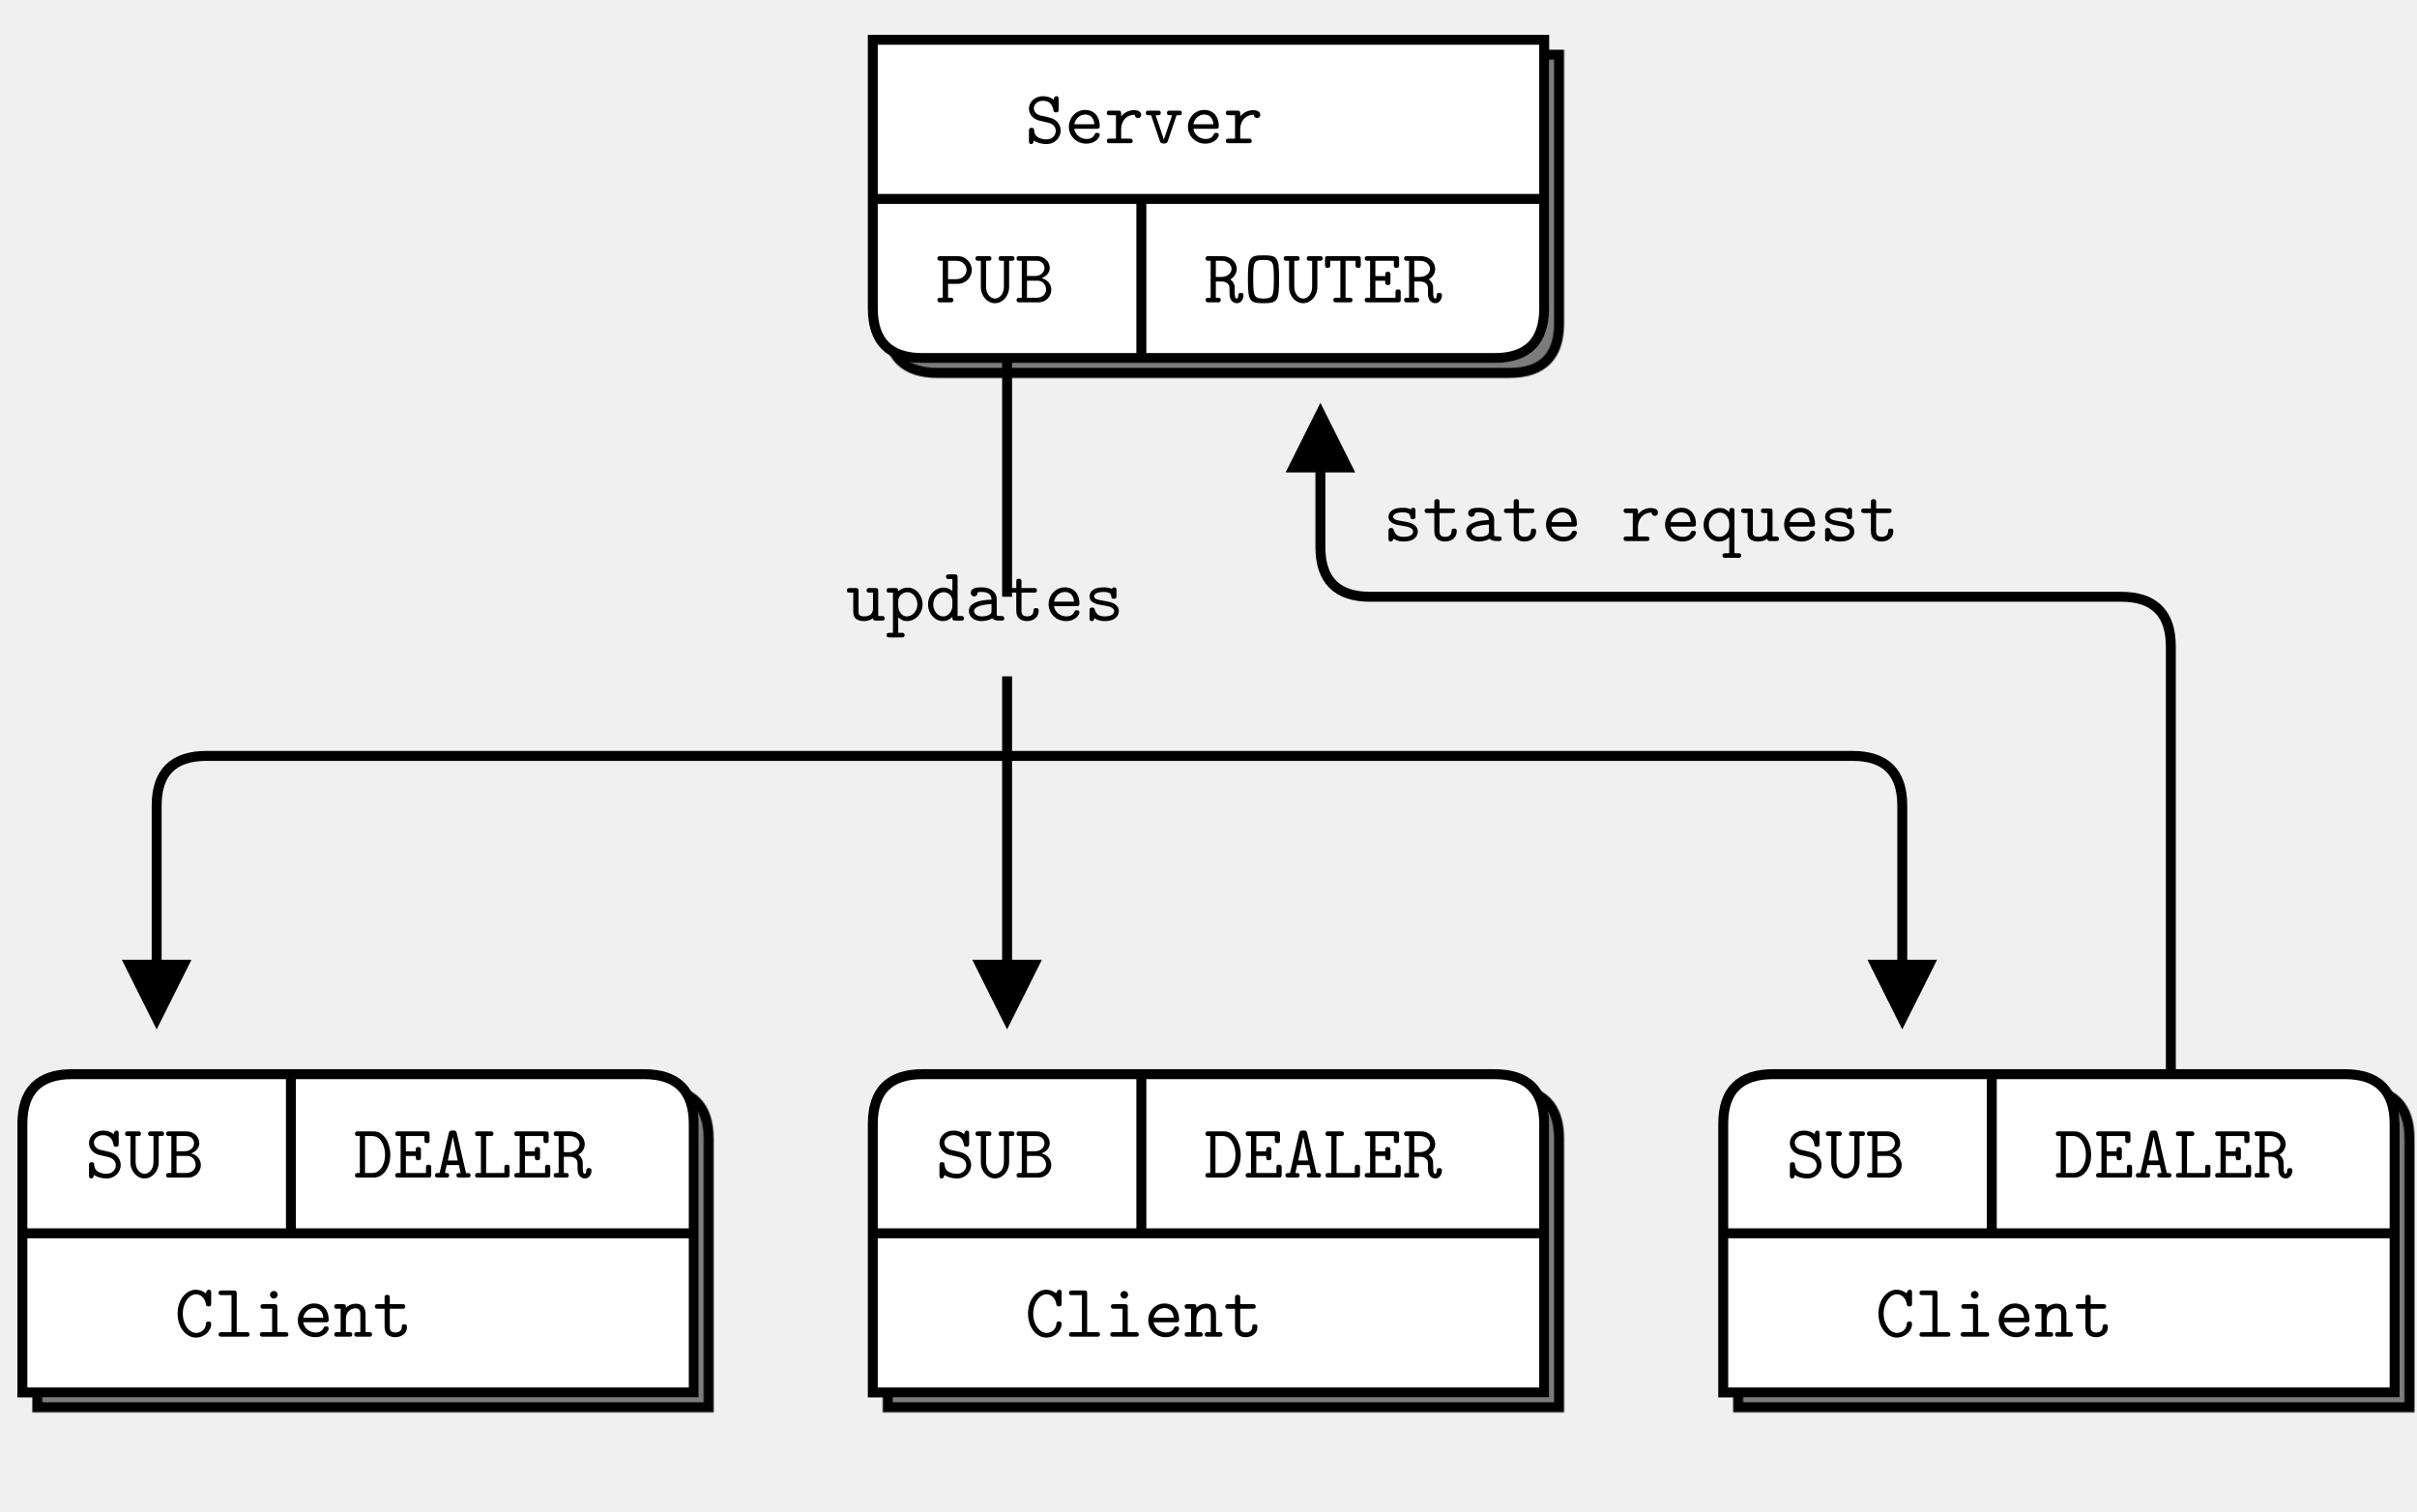
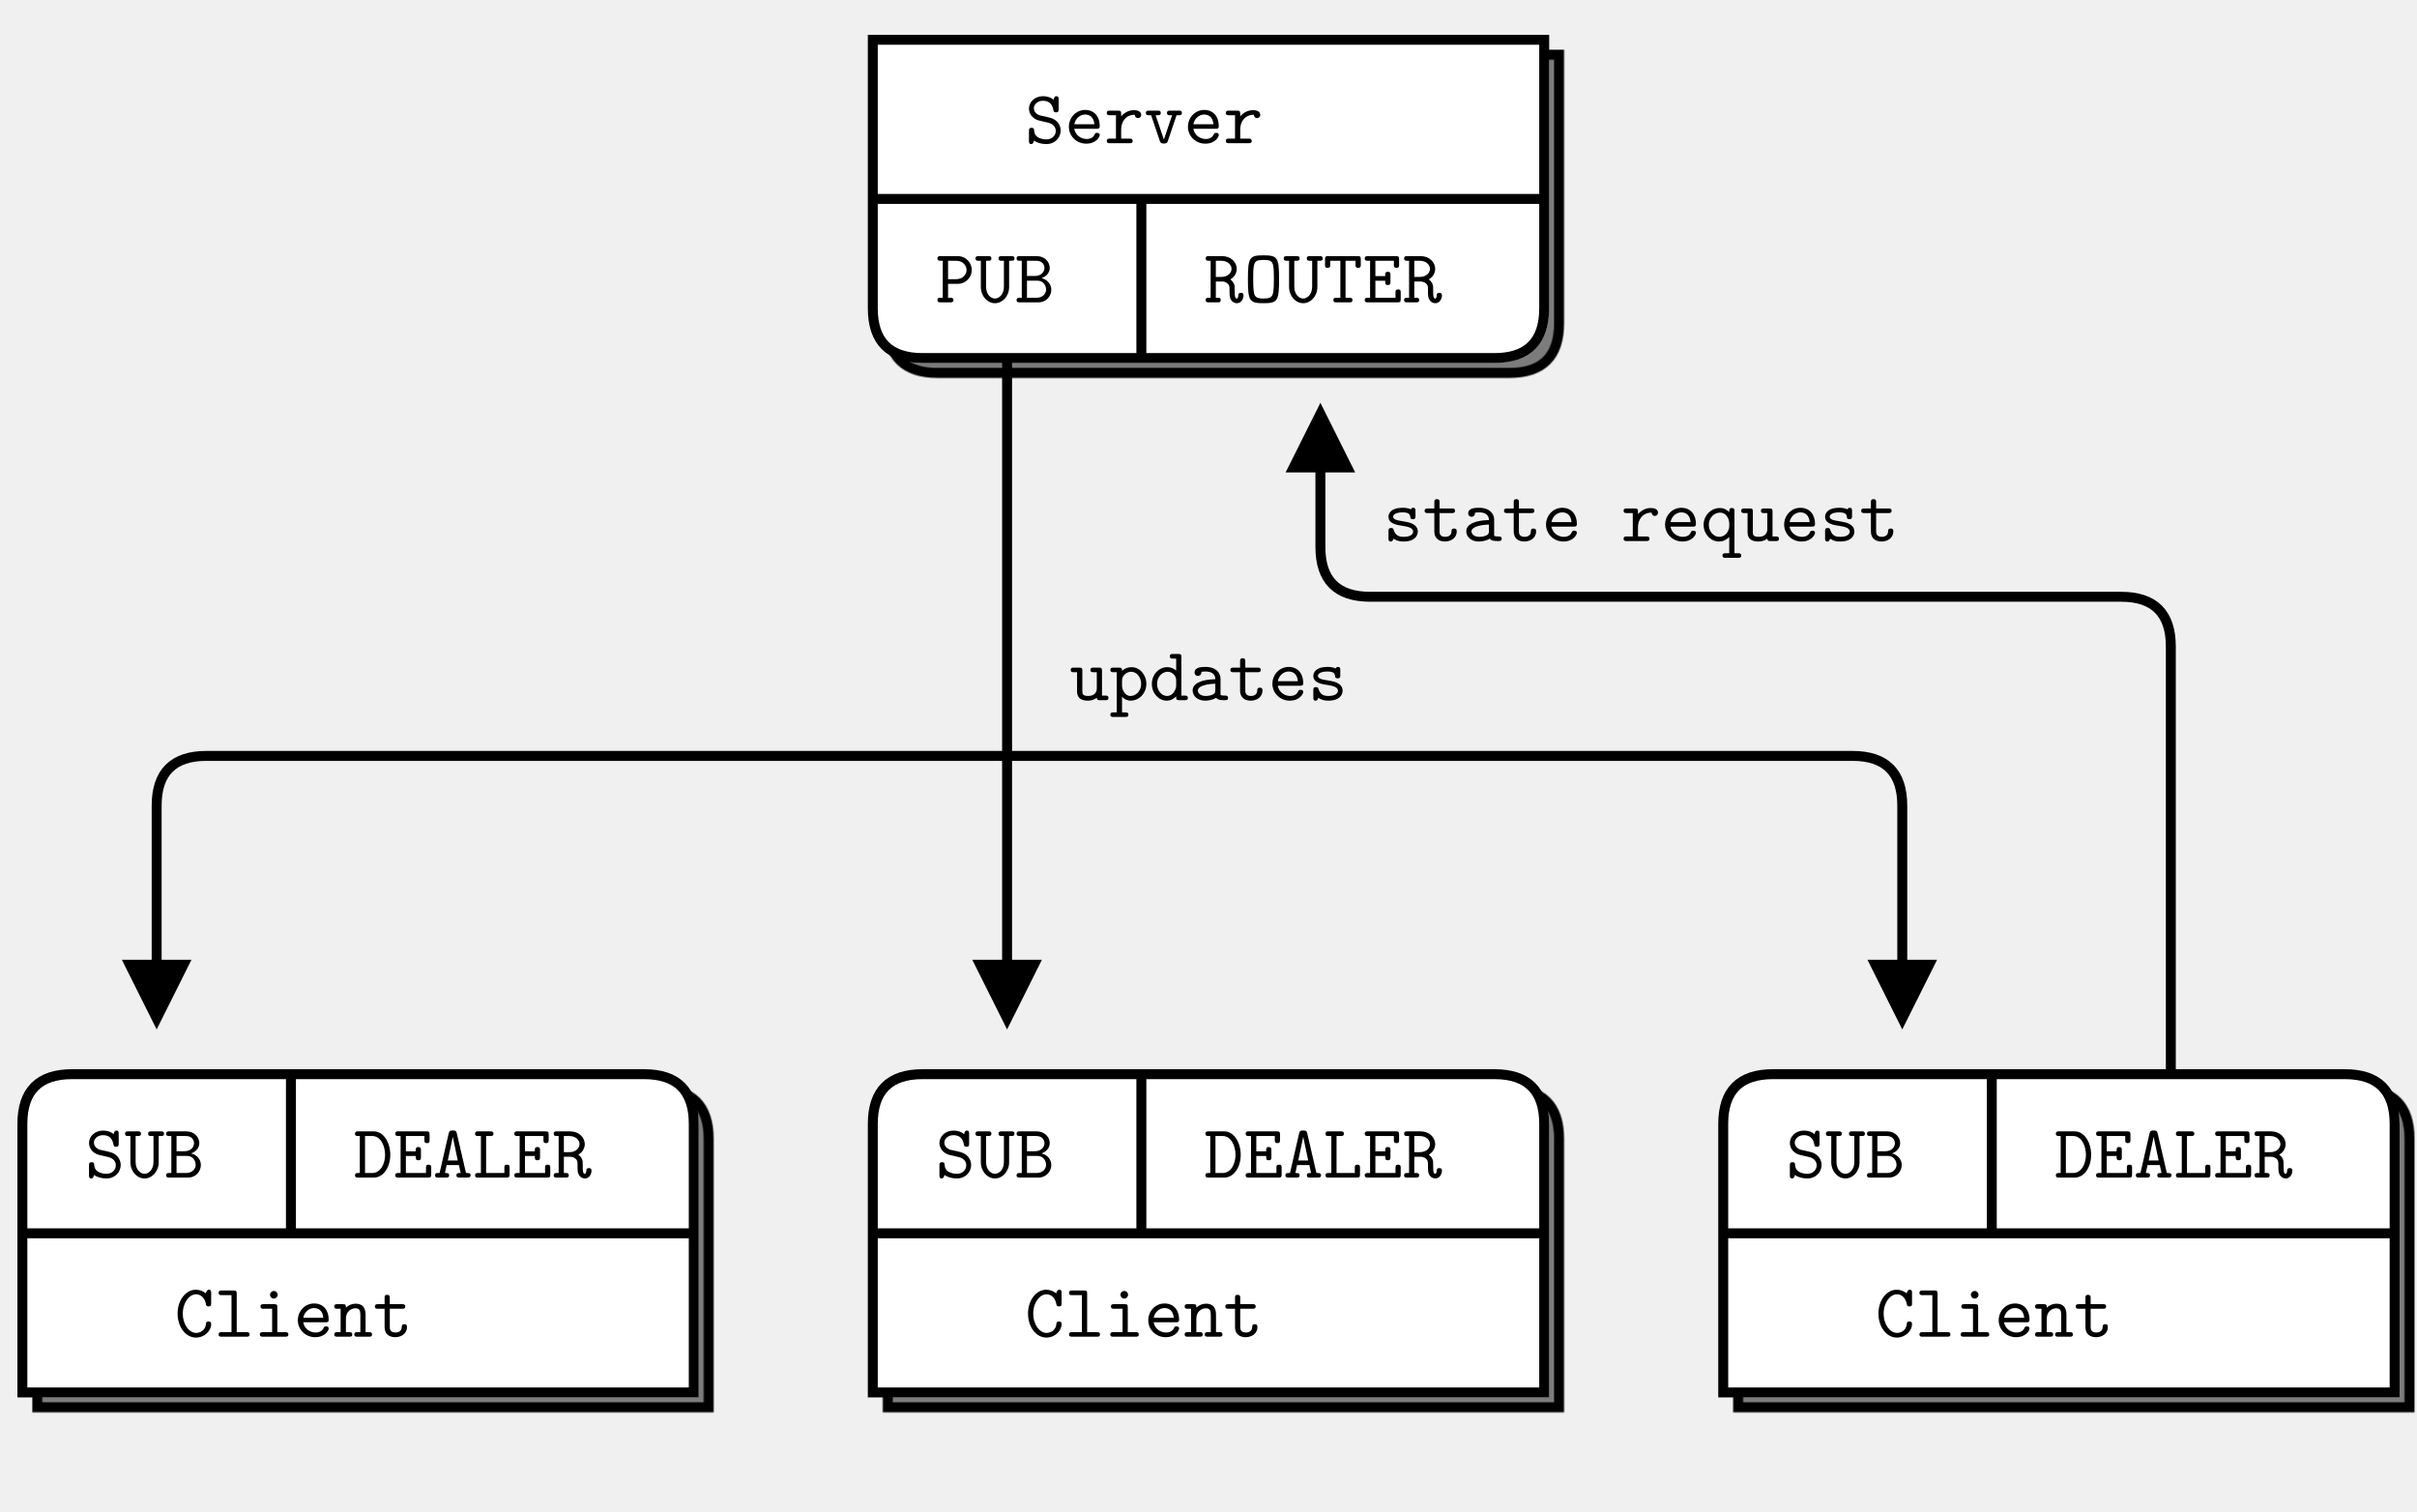
<svg xmlns="http://www.w3.org/2000/svg" width="486px" height="304px" version="1.1">
  <defs>
    <filter id="dsFilter" width="150%" height="150%">
      <feOffset result="offOut" in="SourceGraphic" dx="3" dy="3" />
      <feColorMatrix result="matrixOut" in="offOut" type="matrix" values="0.2 0 0 0 0 0 0.2 0 0 0 0 0 0.2 0 0 0 0 0 1 0" />
      <feBlend in="SourceGraphic" in2="matrixOut" mode="normal" />
    </filter>
    <marker id="iPointer" viewBox="0 0 10 10" refX="5" refY="5" markerUnits="strokeWidth" markerWidth="8" markerHeight="7" orient="auto">
      <path d="M 10 0 L 10 10 L 0 5 z" />
    </marker>
    <marker id="Pointer" viewBox="0 0 10 10" refX="5" refY="5" markerUnits="strokeWidth" markerWidth="8" markerHeight="7" orient="auto">
      <path d="M 0 0 L 10 5 L 0 10 z" />
    </marker>
  </defs>
  <g id="boxes" stroke="black" stroke-width="2" fill="none">
    <g id="group0">
      <path id="path0" filter="url(#dsFilter)" fill="#fff" d="M 175.5 8 L 310.5 8 L 310.5 62 Q 310.5 72 300.5 72 L 185.5 72 Q 175.5 72 175.5 62 Z" />
      <text x="206.1" y="28.8" id="text0" fill="#000" stroke="none" style="font-family:LMMono10,monospace;font-size:15.2px">Server </text>
      <text x="188.1" y="60.8" id="text0" fill="#000" stroke="none" style="font-family:LMMono10,monospace;font-size:15.2px">PUB </text>
      <text x="242.1" y="60.8" id="text0" fill="#000" stroke="none" style="font-family:LMMono10,monospace;font-size:15.2px">ROUTER </text>
    </g>
    <g id="group14">
      <path id="path14" filter="url(#dsFilter)" fill="#fff" d="M 4.5 226 Q 4.5 216 14.5 216 L 129.5 216 Q 139.5 216 139.5 226 L 139.5 280 L 4.5 280 Z" />
      <text x="17.1" y="236.8" id="text14" fill="#000" stroke="none" style="font-family:LMMono10,monospace;font-size:15.2px">SUB </text>
      <text x="71.1" y="236.8" id="text14" fill="#000" stroke="none" style="font-family:LMMono10,monospace;font-size:15.2px">DEALER </text>
      <text x="35.1" y="268.8" id="text14" fill="#000" stroke="none" style="font-family:LMMono10,monospace;font-size:15.2px">Client </text>
    </g>
    <g id="group17">
      <path id="path17" filter="url(#dsFilter)" fill="#fff" d="M 175.5 226 Q 175.5 216 185.5 216 L 300.5 216 Q 310.5 216 310.5 226 L 310.5 280 L 175.5 280 Z" />
      <text x="188.1" y="236.8" id="text17" fill="#000" stroke="none" style="font-family:LMMono10,monospace;font-size:15.2px">SUB </text>
      <text x="242.1" y="236.8" id="text17" fill="#000" stroke="none" style="font-family:LMMono10,monospace;font-size:15.2px">DEALER </text>
      <text x="206.1" y="268.8" id="text17" fill="#000" stroke="none" style="font-family:LMMono10,monospace;font-size:15.2px">Client </text>
    </g>
    <g id="group20">
      <path id="path20" filter="url(#dsFilter)" fill="#fff" d="M 346.5 226 Q 346.5 216 356.5 216 L 471.5 216 Q 481.5 216 481.5 226 L 481.5 280 L 346.5 280 Z" />
      <text x="359.1" y="236.8" id="text20" fill="#000" stroke="none" style="font-family:LMMono10,monospace;font-size:15.2px">SUB </text>
      <text x="413.1" y="236.8" id="text20" fill="#000" stroke="none" style="font-family:LMMono10,monospace;font-size:15.2px">DEALER </text>
      <text x="377.1" y="268.8" id="text20" fill="#000" stroke="none" style="font-family:LMMono10,monospace;font-size:15.2px">Client </text>
    </g>
  </g>
  <g id="lines" stroke="black" stroke-width="2" fill="none">
    <g id="group54">
      <path id="path54" d="M 4.5 248 L 58.5 248 L 139.5 248 " />
    </g>
    <g id="group109">
      <path id="path109" marker-start="url(#iPointer)" marker-end="url(#Pointer)" d="M 31.5 200 L 31.5 162 Q 31.5 152 41.5 152 L 202.5 152 L 372.5 152 Q 382.5 152 382.5 162 L 382.5 200 " />
    </g>
    <g id="group167">
      <path id="path167" d="M 58.5 216 L 58.5 248 " />
    </g>
    <g id="group404">
      <path id="path404" d="M 175.5 40 L 229.5 40 L 310.5 40 " />
    </g>
    <g id="group418">
      <path id="path418" d="M 175.5 248 L 229.5 248 L 310.5 248 " />
    </g>
    <g id="group465">
-       <path id="path465" d="M 202.5 72 L 202.5 120 " />
-     </g>
-     <g id="group470">
-       <path id="path470" marker-end="url(#Pointer)" d="M 202.5 136 L 202.5 152 L 202.5 200 " />
+       <path id="path465" marker-end="url(#Pointer)" d="M 202.5 72 L 202.5 152 L 202.5 200 " />
    </g>
    <g id="group521">
      <path id="path521" d="M 229.5 40 L 229.5 72 " />
    </g>
    <g id="group533">
      <path id="path533" d="M 229.5 216 L 229.5 248 " />
    </g>
    <g id="group602">
      <path id="path602" marker-start="url(#iPointer)" d="M 265.5 88 L 265.5 110 Q 265.5 120 275.5 120 L 426.5 120 Q 436.5 120 436.5 130 L 436.5 216 " />
    </g>
    <g id="group783">
      <path id="path783" d="M 346.5 248 L 400.5 248 L 481.5 248 " />
    </g>
    <g id="group896">
      <path id="path896" d="M 400.5 216 L 400.5 248 " />
    </g>
  </g>
  <g id="text" fill="black" style="font-family:LMMono10,monospace;font-size:15.2px">
    <text x="278.1" y="108.8" id="text3" fill="#000">state request</text>
-     <text x="170.1" y="124.8" id="text4" fill="#000">updates </text>
+     <text x="215.1" y="140.8" id="text4" fill="#000">updates </text>
  </g>
</svg>
